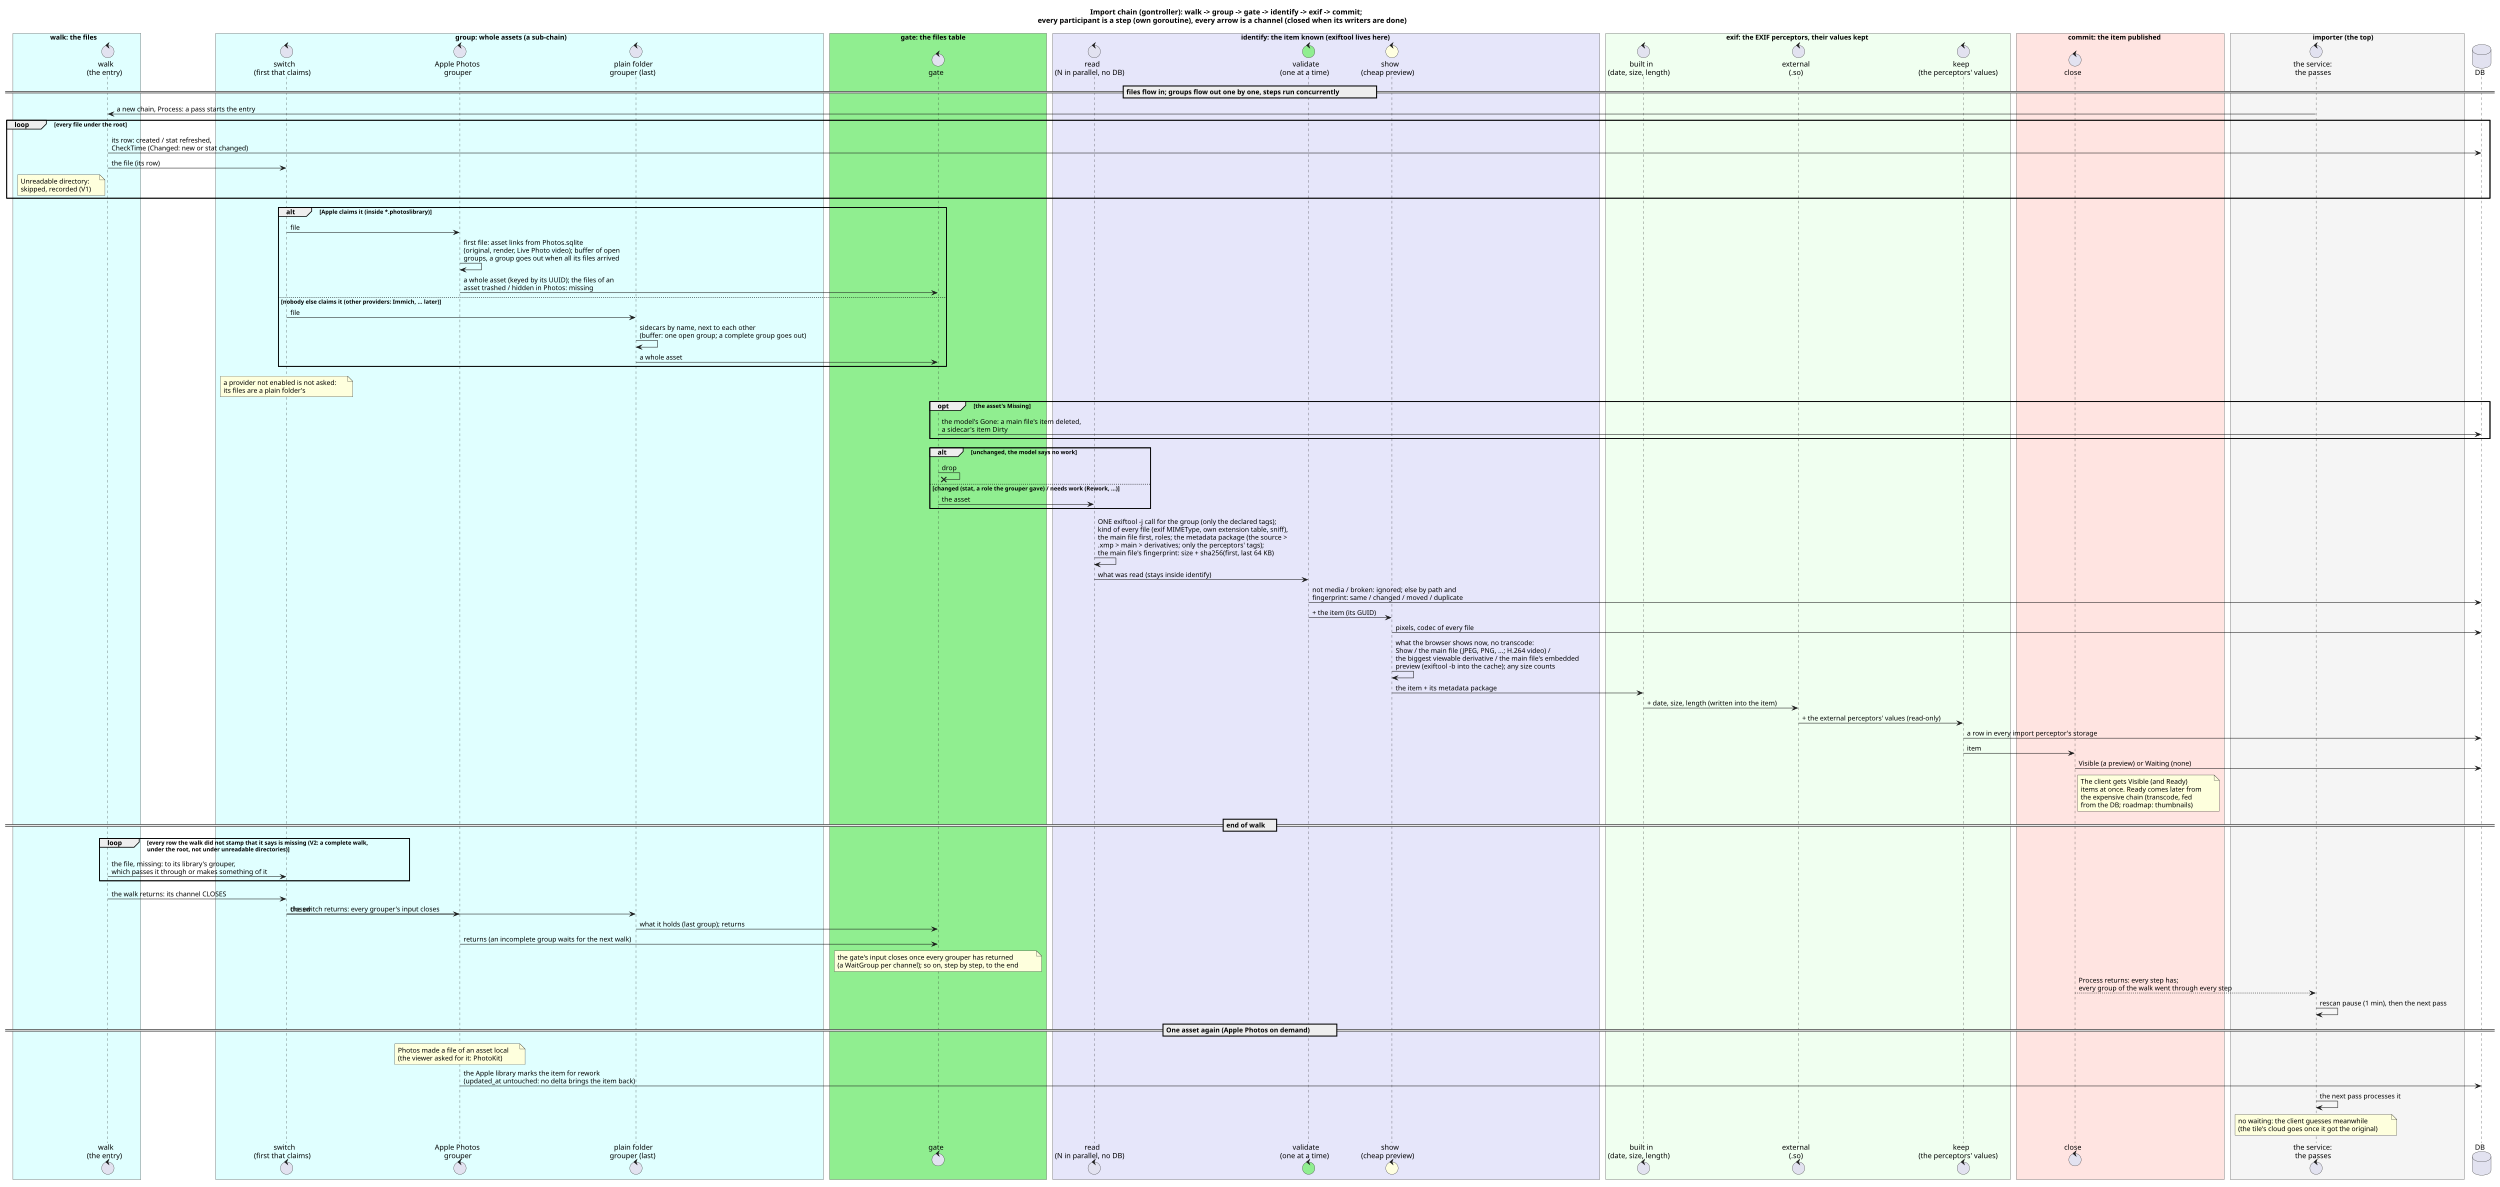
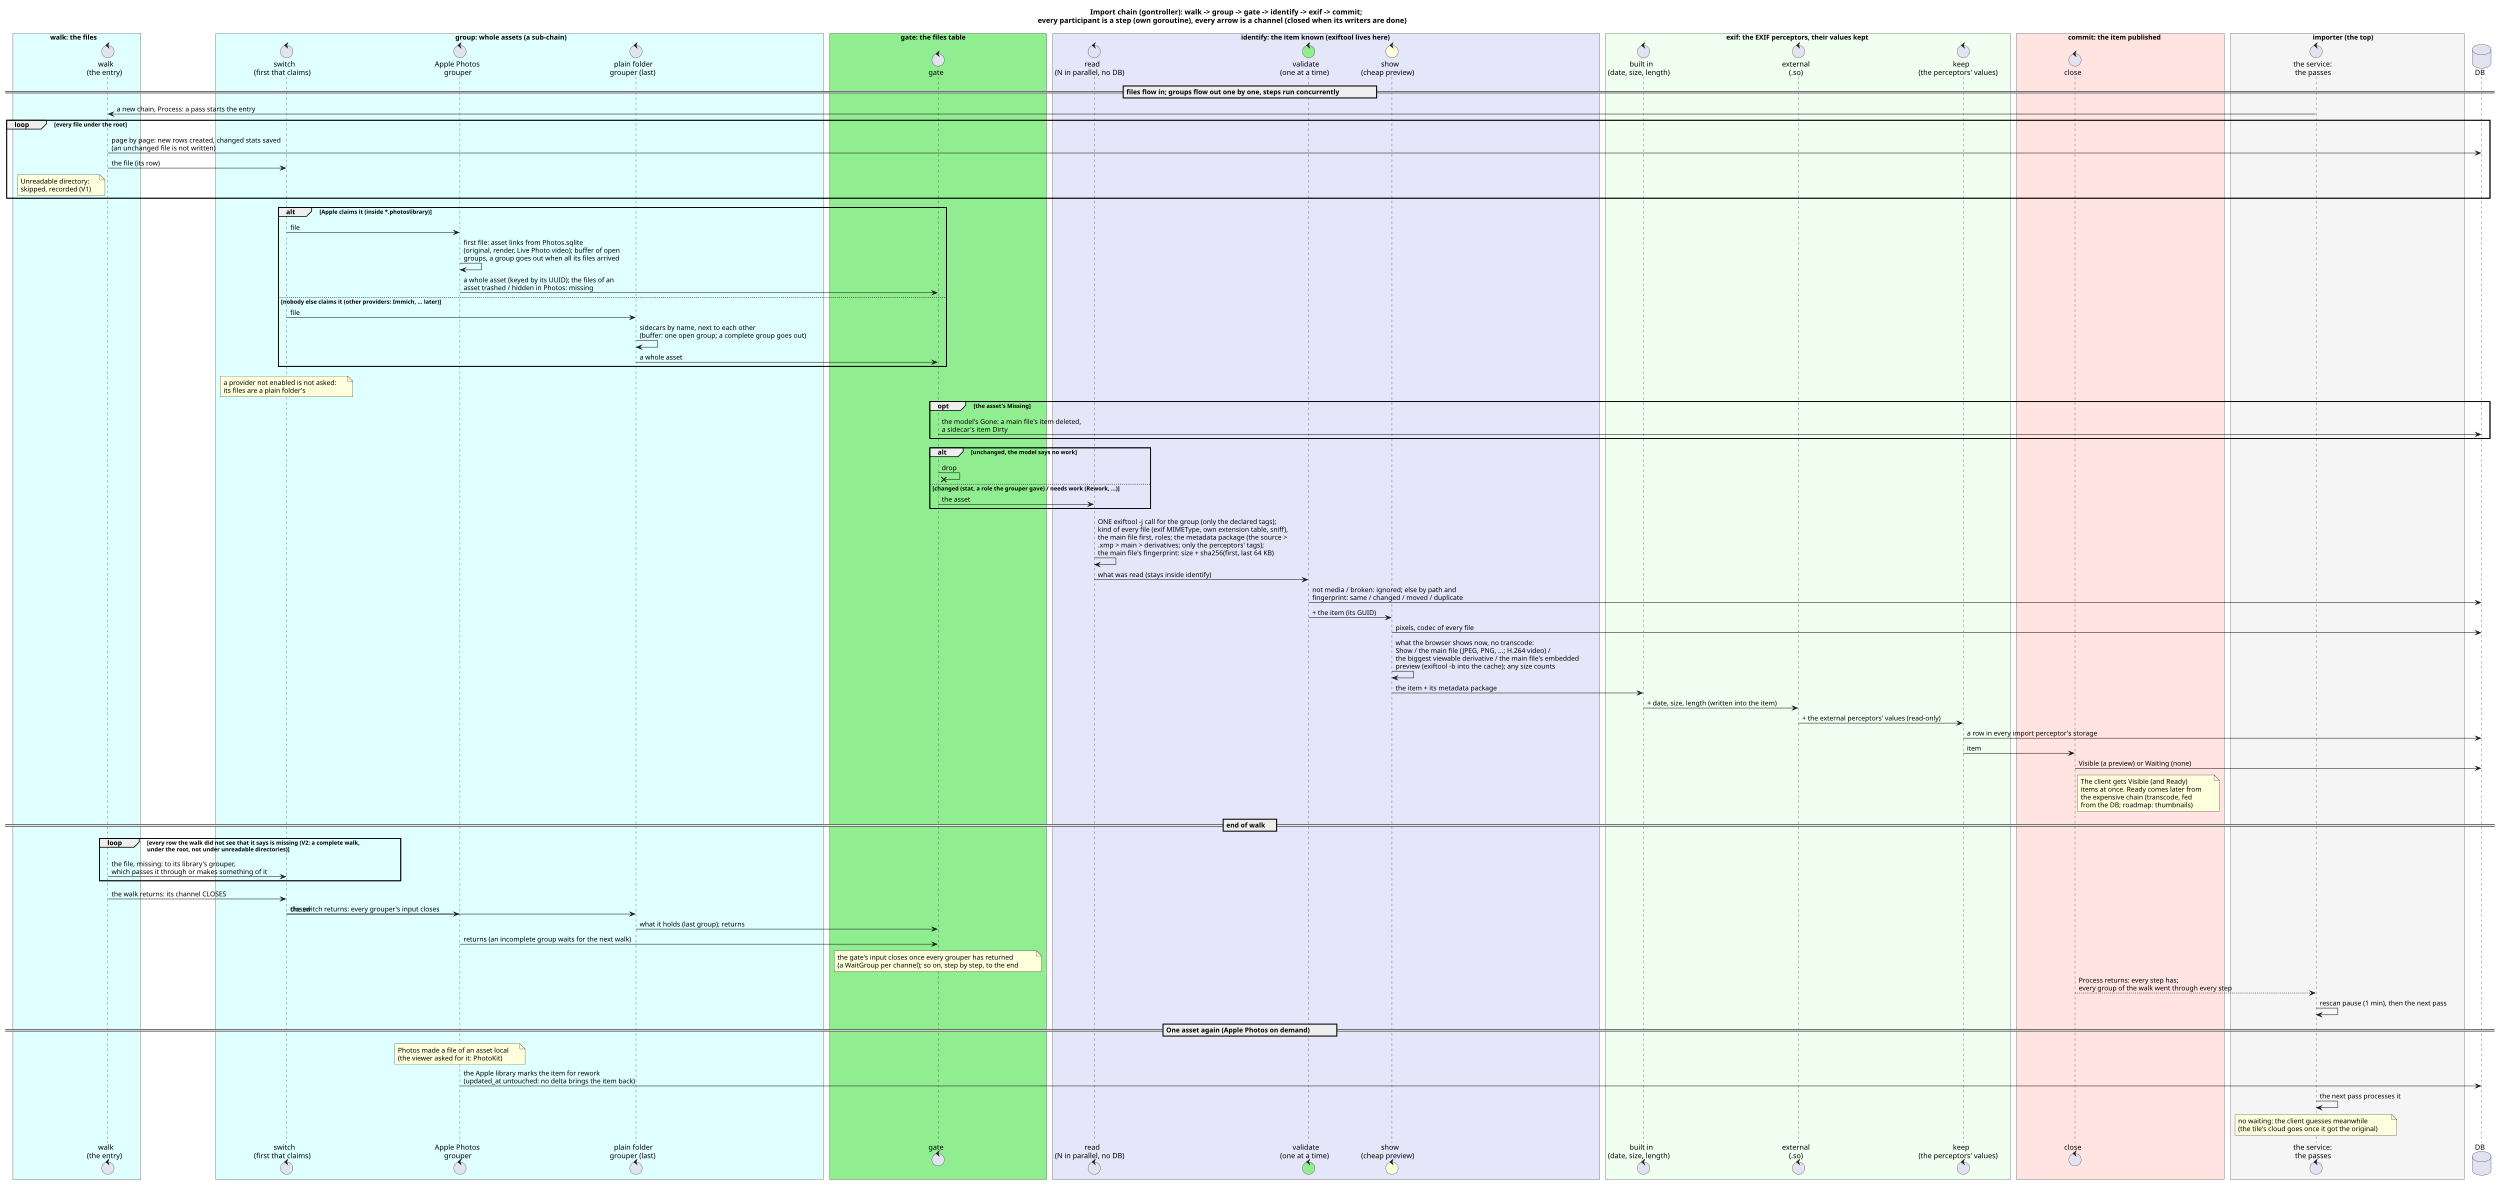
<svg xmlns="http://www.w3.org/2000/svg" version="1.1" data-diagram-type="SEQUENCE" style="width:4836px;height:2296px;background:#FFFFFF;" width="4836px" height="2296px" viewBox="0 0 4836 2296" zoomAndPan="magnify" preserveAspectRatio="none" contentStyleType="text/css">
  <defs />
  <g font-family="sans-serif" lengthAdjust="spacing">
    <g class="title" data-source-line="4">
      <text x="2108.79" y="27.995" fill="#000" font-size="14" textLength="617.06" font-weight="700">Import chain (gontroller): walk -&gt; group -&gt; gate -&gt; identify -&gt; exif -&gt; commit;</text>
      <text x="2007.338" y="44.292" fill="#000" font-size="14" textLength="819.964" font-weight="700">every participant is a step (own goroutine), every arrow is a channel (closed when its writers are done)</text>
    </g>
    <rect x="25" y="64.594" width="247.434" height="2217.102" fill="#E0FFFF" style="stroke:#181818;stroke-width:0.5;" />
    <text x="96.945" y="76.661" fill="#000" font-size="13" textLength="103.543" font-weight="700">walk: the files</text>
    <rect x="417.3" y="64.594" width="1175.596" height="2217.102" fill="#E0FFFF" style="stroke:#181818;stroke-width:0.5;" />
    <text x="880.703" y="76.661" fill="#000" font-size="13" textLength="248.79" font-weight="700">group: whole assets (a sub-chain)</text>
    <rect x="1604.896" y="64.594" width="419.618" height="2217.102" fill="#90EE90" style="stroke:#181818;stroke-width:0.5;" />
    <text x="1742.275" y="76.661" fill="#000" font-size="13" textLength="144.86" font-weight="700">gate: the files table</text>
    <rect x="2036.514" y="64.594" width="1057.749" height="2217.102" fill="#E6E6FA" style="stroke:#181818;stroke-width:0.5;" />
    <text x="2400.702" y="76.661" fill="#000" font-size="13" textLength="329.374" font-weight="700">identify: the item known (exiftool lives here)</text>
    <rect x="3106.263" y="64.594" width="782.461" height="2217.102" fill="#F0FFF0" style="stroke:#181818;stroke-width:0.5;" />
    <text x="3339.085" y="76.661" fill="#000" font-size="13" textLength="316.818" font-weight="700">exif: the EXIF perceptors, their values kept</text>
    <rect x="3900.724" y="64.594" width="401.701" height="2217.102" fill="#FFE4E1" style="stroke:#181818;stroke-width:0.5;" />
    <text x="4000.38" y="76.661" fill="#000" font-size="13" textLength="202.389" font-weight="700">commit: the item published</text>
    <rect x="4314.425" y="64.594" width="452.215" height="2217.102" fill="#F5F5F5" style="stroke:#181818;stroke-width:0.5;" />
    <text x="4473.65" y="76.661" fill="#000" font-size="13" textLength="133.764" font-weight="700">importer (the top)</text>
    <rect x="13" y="232.586" width="4803.639" height="150.797" fill="none" style="stroke:#000;stroke-width:1.5;" />
    <rect x="538.495" y="401.383" width="1292.21" height="307.266" fill="none" style="stroke:#000;stroke-width:1.5;" />
    <rect x="1798.705" y="776.914" width="3017.934" height="71.398" fill="none" style="stroke:#000;stroke-width:1.5;" />
    <rect x="1798.705" y="866.313" width="427.084" height="117.203" fill="none" style="stroke:#000;stroke-width:1.5;" />
-     <rect x="192.662" y="1621.836" width="599.713" height="82.008" fill="none" style="stroke:#000;stroke-width:1.5;" />
+     <rect x="192.662" y="1621.836" width="582.617" height="82.008" fill="none" style="stroke:#000;stroke-width:1.5;" />
    <g>
      <rect x="205.162" y="148.32" width="8" height="2062.781" fill="#000" fill-opacity="0" />
      <line x1="208.662" y1="148.32" x2="208.662" y2="2211.102" style="stroke:#181818;stroke-width:0.5;stroke-dasharray:5,5;" />
    </g>
    <g>
      <rect x="550.995" y="148.32" width="8" height="2062.781" fill="#000" fill-opacity="0" />
      <line x1="554.495" y1="148.32" x2="554.495" y2="2211.102" style="stroke:#181818;stroke-width:0.5;stroke-dasharray:5,5;" />
    </g>
    <g>
      <rect x="886.195" y="148.32" width="8" height="2062.781" fill="#000" fill-opacity="0" />
      <line x1="889.695" y1="148.32" x2="889.695" y2="2211.102" style="stroke:#181818;stroke-width:0.5;stroke-dasharray:5,5;" />
    </g>
    <g>
      <rect x="1226.775" y="148.32" width="8" height="2062.781" fill="#000" fill-opacity="0" />
      <line x1="1230.275" y1="148.32" x2="1230.275" y2="2211.102" style="stroke:#181818;stroke-width:0.5;stroke-dasharray:5,5;" />
    </g>
    <g>
      <rect x="1811.205" y="148.32" width="8" height="2062.781" fill="#000" fill-opacity="0" />
      <line x1="1814.705" y1="148.32" x2="1814.705" y2="2211.102" style="stroke:#181818;stroke-width:0.5;stroke-dasharray:5,5;" />
    </g>
    <g>
      <rect x="2113.172" y="148.32" width="8" height="2062.781" fill="#000" fill-opacity="0" />
      <line x1="2116.672" y1="148.32" x2="2116.672" y2="2211.102" style="stroke:#181818;stroke-width:0.5;stroke-dasharray:5,5;" />
    </g>
    <g>
      <rect x="2527.913" y="148.32" width="8" height="2062.781" fill="#000" fill-opacity="0" />
      <line x1="2531.413" y1="148.32" x2="2531.413" y2="2211.102" style="stroke:#181818;stroke-width:0.5;stroke-dasharray:5,5;" />
    </g>
    <g>
      <rect x="2689.098" y="148.32" width="8" height="2062.781" fill="#000" fill-opacity="0" />
      <line x1="2692.598" y1="148.32" x2="2692.598" y2="2211.102" style="stroke:#181818;stroke-width:0.5;stroke-dasharray:5,5;" />
    </g>
    <g>
      <rect x="3175.795" y="148.32" width="8" height="2062.781" fill="#000" fill-opacity="0" />
      <line x1="3179.295" y1="148.32" x2="3179.295" y2="2211.102" style="stroke:#181818;stroke-width:0.5;stroke-dasharray:5,5;" />
    </g>
    <g>
      <rect x="3475.607" y="148.32" width="8" height="2062.781" fill="#000" fill-opacity="0" />
      <line x1="3479.107" y1="148.32" x2="3479.107" y2="2211.102" style="stroke:#181818;stroke-width:0.5;stroke-dasharray:5,5;" />
    </g>
    <g>
      <rect x="3794.354" y="148.32" width="8" height="2062.781" fill="#000" fill-opacity="0" />
      <line x1="3797.854" y1="148.32" x2="3797.854" y2="2211.102" style="stroke:#181818;stroke-width:0.5;stroke-dasharray:5,5;" />
    </g>
    <g>
      <rect x="4010.418" y="148.32" width="8" height="2062.781" fill="#000" fill-opacity="0" />
      <line x1="4013.918" y1="148.32" x2="4013.918" y2="2211.102" style="stroke:#181818;stroke-width:0.5;stroke-dasharray:5,5;" />
    </g>
    <g>
      <rect x="4476.754" y="148.32" width="8" height="2062.781" fill="#000" fill-opacity="0" />
      <line x1="4480.254" y1="148.32" x2="4480.254" y2="2211.102" style="stroke:#181818;stroke-width:0.5;stroke-dasharray:5,5;" />
    </g>
    <g>
      <rect x="4797.139" y="148.32" width="8" height="2062.781" fill="#000" fill-opacity="0" />
      <line x1="4800.639" y1="148.32" x2="4800.639" y2="2211.102" style="stroke:#181818;stroke-width:0.5;stroke-dasharray:5,5;" />
    </g>
    <text x="189.649" y="128.722" fill="#000" font-size="14" textLength="32.026">walk</text>
    <text x="167.979" y="145.019" fill="#000" font-size="14" textLength="75.366">(the entry)</text>
    <ellipse cx="208.662" cy="99.727" rx="12" ry="12" fill="#E2E2F0" style="stroke:#181818;stroke-width:0.5;" />
    <polygon points="204.662,87.727,210.662,82.727,208.662,87.727,210.662,92.727,204.662,87.727" fill="#181818" style="stroke:#181818;stroke-width:1;stroke-linejoin:miter;stroke-miterlimit:10;" />
    <text x="529.148" y="128.722" fill="#000" font-size="14" textLength="44.693">switch</text>
    <text x="491.195" y="145.019" fill="#000" font-size="14" textLength="120.6">(first that claims)</text>
    <ellipse cx="554.495" cy="99.727" rx="12" ry="12" fill="#E2E2F0" style="stroke:#181818;stroke-width:0.5;" />
    <polygon points="550.495,87.727,556.495,82.727,554.495,87.727,556.495,92.727,550.495,87.727" fill="#181818" style="stroke:#181818;stroke-width:1;stroke-linejoin:miter;stroke-miterlimit:10;" />
    <text x="840.928" y="128.722" fill="#000" font-size="14" textLength="91.533">Apple Photos</text>
    <text x="859.026" y="145.019" fill="#000" font-size="14" textLength="55.337">grouper</text>
    <ellipse cx="889.695" cy="99.727" rx="12" ry="12" fill="#E2E2F0" style="stroke:#181818;stroke-width:0.5;" />
    <polygon points="885.695,87.727,891.695,82.727,889.695,87.727,891.695,92.727,885.695,87.727" fill="#181818" style="stroke:#181818;stroke-width:1;stroke-linejoin:miter;stroke-miterlimit:10;" />
    <text x="1187.671" y="128.722" fill="#000" font-size="14" textLength="79.208">plain folder</text>
    <text x="1179.294" y="145.019" fill="#000" font-size="14" textLength="95.963">grouper (last)</text>
    <ellipse cx="1230.275" cy="99.727" rx="12" ry="12" fill="#E2E2F0" style="stroke:#181818;stroke-width:0.5;" />
    <polygon points="1226.275,87.727,1232.275,82.727,1230.275,87.727,1232.275,92.727,1226.275,87.727" fill="#181818" style="stroke:#181818;stroke-width:1;stroke-linejoin:miter;stroke-miterlimit:10;" />
    <text x="1795.921" y="145.019" fill="#000" font-size="14" textLength="31.568">gate</text>
    <ellipse cx="1814.705" cy="116.023" rx="12" ry="12" fill="#E2E2F0" style="stroke:#181818;stroke-width:0.5;" />
    <polygon points="1810.705,104.023,1816.705,99.023,1814.705,104.023,1816.705,109.023,1810.705,104.023" fill="#181818" style="stroke:#181818;stroke-width:1;stroke-linejoin:miter;stroke-miterlimit:10;" />
    <text x="2097.755" y="128.722" fill="#000" font-size="14" textLength="31.835">read</text>
    <text x="2040.514" y="145.019" fill="#000" font-size="14" textLength="146.316">(N in parallel, no DB)</text>
    <ellipse cx="2116.672" cy="99.727" rx="12" ry="12" fill="#E2E2F0" style="stroke:#181818;stroke-width:0.5;" />
    <polygon points="2112.672,87.727,2118.672,82.727,2116.672,87.727,2118.672,92.727,2112.672,87.727" fill="#181818" style="stroke:#181818;stroke-width:1;stroke-linejoin:miter;stroke-miterlimit:10;" />
    <text x="2500.307" y="128.722" fill="#000" font-size="14" textLength="56.212">validate</text>
    <text x="2476.111" y="145.019" fill="#000" font-size="14" textLength="104.604">(one at a time)</text>
    <ellipse cx="2531.413" cy="99.727" rx="12" ry="12" fill="#90EE90" style="stroke:#181818;stroke-width:0.5;" />
    <polygon points="2527.413,87.727,2533.413,82.727,2531.413,87.727,2533.413,92.727,2527.413,87.727" fill="#181818" style="stroke:#181818;stroke-width:1;stroke-linejoin:miter;stroke-miterlimit:10;" />
    <text x="2671.507" y="128.722" fill="#000" font-size="14" textLength="36.183">show</text>
    <text x="2632.839" y="145.019" fill="#000" font-size="14" textLength="113.518">(cheap preview)</text>
    <ellipse cx="2692.598" cy="99.727" rx="12" ry="12" fill="#FFFFE0" style="stroke:#181818;stroke-width:0.5;" />
    <polygon points="2688.598,87.727,2694.598,82.727,2692.598,87.727,2694.598,92.727,2688.598,87.727" fill="#181818" style="stroke:#181818;stroke-width:1;stroke-linejoin:miter;stroke-miterlimit:10;" />
    <text x="3152.174" y="128.722" fill="#000" font-size="14" textLength="48.241">built in</text>
    <text x="3110.263" y="145.019" fill="#000" font-size="14" textLength="132.063">(date, size, length)</text>
    <ellipse cx="3179.295" cy="99.727" rx="12" ry="12" fill="#E2E2F0" style="stroke:#181818;stroke-width:0.5;" />
    <polygon points="3175.295,87.727,3181.295,82.727,3179.295,87.727,3181.295,92.727,3175.295,87.727" fill="#181818" style="stroke:#181818;stroke-width:1;stroke-linejoin:miter;stroke-miterlimit:10;" />
    <text x="3447.058" y="128.722" fill="#000" font-size="14" textLength="58.099">external</text>
    <text x="3460.49" y="145.019" fill="#000" font-size="14" textLength="31.233">(.so)</text>
    <ellipse cx="3479.107" cy="99.727" rx="12" ry="12" fill="#E2E2F0" style="stroke:#181818;stroke-width:0.5;" />
    <polygon points="3475.107,87.727,3481.107,82.727,3479.107,87.727,3481.107,92.727,3475.107,87.727" fill="#181818" style="stroke:#181818;stroke-width:1;stroke-linejoin:miter;stroke-miterlimit:10;" />
    <text x="3777.744" y="128.722" fill="#000" font-size="14" textLength="34.221">keep</text>
    <text x="3710.984" y="145.019" fill="#000" font-size="14" textLength="167.74">(the perceptors' values)</text>
    <ellipse cx="3797.854" cy="99.727" rx="12" ry="12" fill="#E2E2F0" style="stroke:#181818;stroke-width:0.5;" />
    <polygon points="3793.854,87.727,3799.854,82.727,3797.854,87.727,3799.854,92.727,3793.854,87.727" fill="#181818" style="stroke:#181818;stroke-width:1;stroke-linejoin:miter;stroke-miterlimit:10;" />
    <text x="3992.889" y="145.019" fill="#000" font-size="14" textLength="36.06">close</text>
    <ellipse cx="4013.918" cy="116.023" rx="12" ry="12" fill="#E2E2F0" style="stroke:#181818;stroke-width:0.5;" />
    <polygon points="4009.918,104.023,4015.918,99.023,4013.918,104.023,4015.918,109.023,4009.918,104.023" fill="#181818" style="stroke:#181818;stroke-width:1;stroke-linejoin:miter;stroke-miterlimit:10;" />
    <text x="4436.109" y="128.722" fill="#000" font-size="14" textLength="82.291">the service:</text>
    <text x="4439.561" y="145.019" fill="#000" font-size="14" textLength="75.387">the passes</text>
    <ellipse cx="4480.254" cy="99.727" rx="12" ry="12" fill="#E2E2F0" style="stroke:#181818;stroke-width:0.5;" />
    <polygon points="4476.254,87.727,4482.254,82.727,4480.254,87.727,4482.254,92.727,4476.254,87.727" fill="#181818" style="stroke:#181818;stroke-width:1;stroke-linejoin:miter;stroke-miterlimit:10;" />
    <text x="4787.447" y="145.019" fill="#000" font-size="14" textLength="20.385">DB</text>
    <path d="M4782.639,96.023 C4782.639,86.023 4800.639,86.023 4800.639,86.023 C4800.639,86.023 4818.639,86.023 4818.639,96.023 L4818.639,122.023 C4818.639,132.023 4800.639,132.023 4800.639,132.023 C4800.639,132.023 4782.639,132.023 4782.639,122.023 L4782.639,96.023" style="stroke:#181818;stroke-width:0.5;" fill="#E2E2F0" />
    <path d="M4782.639,96.023 C4782.639,106.023 4800.639,106.023 4800.639,106.023 C4800.639,106.023 4818.639,106.023 4818.639,96.023" style="stroke:#181818;stroke-width:0.5;" fill="none" />
    <text x="189.649" y="2224.097" fill="#000" font-size="14" textLength="32.026">walk</text>
    <text x="167.979" y="2240.394" fill="#000" font-size="14" textLength="75.366">(the entry)</text>
    <ellipse cx="208.662" cy="2259.695" rx="12" ry="12" fill="#E2E2F0" style="stroke:#181818;stroke-width:0.5;" />
    <polygon points="204.662,2247.695,210.662,2242.695,208.662,2247.695,210.662,2252.695,204.662,2247.695" fill="#181818" style="stroke:#181818;stroke-width:1;stroke-linejoin:miter;stroke-miterlimit:10;" />
    <text x="529.148" y="2224.097" fill="#000" font-size="14" textLength="44.693">switch</text>
    <text x="491.195" y="2240.394" fill="#000" font-size="14" textLength="120.6">(first that claims)</text>
    <ellipse cx="554.495" cy="2259.695" rx="12" ry="12" fill="#E2E2F0" style="stroke:#181818;stroke-width:0.5;" />
    <polygon points="550.495,2247.695,556.495,2242.695,554.495,2247.695,556.495,2252.695,550.495,2247.695" fill="#181818" style="stroke:#181818;stroke-width:1;stroke-linejoin:miter;stroke-miterlimit:10;" />
    <text x="840.928" y="2224.097" fill="#000" font-size="14" textLength="91.533">Apple Photos</text>
    <text x="859.026" y="2240.394" fill="#000" font-size="14" textLength="55.337">grouper</text>
    <ellipse cx="889.695" cy="2259.695" rx="12" ry="12" fill="#E2E2F0" style="stroke:#181818;stroke-width:0.5;" />
    <polygon points="885.695,2247.695,891.695,2242.695,889.695,2247.695,891.695,2252.695,885.695,2247.695" fill="#181818" style="stroke:#181818;stroke-width:1;stroke-linejoin:miter;stroke-miterlimit:10;" />
    <text x="1187.671" y="2224.097" fill="#000" font-size="14" textLength="79.208">plain folder</text>
    <text x="1179.294" y="2240.394" fill="#000" font-size="14" textLength="95.963">grouper (last)</text>
    <ellipse cx="1230.275" cy="2259.695" rx="12" ry="12" fill="#E2E2F0" style="stroke:#181818;stroke-width:0.5;" />
    <polygon points="1226.275,2247.695,1232.275,2242.695,1230.275,2247.695,1232.275,2252.695,1226.275,2247.695" fill="#181818" style="stroke:#181818;stroke-width:1;stroke-linejoin:miter;stroke-miterlimit:10;" />
    <text x="1795.921" y="2224.097" fill="#000" font-size="14" textLength="31.568">gate</text>
    <ellipse cx="1814.705" cy="2243.398" rx="12" ry="12" fill="#E2E2F0" style="stroke:#181818;stroke-width:0.5;" />
    <polygon points="1810.705,2231.398,1816.705,2226.398,1814.705,2231.398,1816.705,2236.398,1810.705,2231.398" fill="#181818" style="stroke:#181818;stroke-width:1;stroke-linejoin:miter;stroke-miterlimit:10;" />
    <text x="2097.755" y="2224.097" fill="#000" font-size="14" textLength="31.835">read</text>
    <text x="2040.514" y="2240.394" fill="#000" font-size="14" textLength="146.316">(N in parallel, no DB)</text>
    <ellipse cx="2116.672" cy="2259.695" rx="12" ry="12" fill="#E2E2F0" style="stroke:#181818;stroke-width:0.5;" />
    <polygon points="2112.672,2247.695,2118.672,2242.695,2116.672,2247.695,2118.672,2252.695,2112.672,2247.695" fill="#181818" style="stroke:#181818;stroke-width:1;stroke-linejoin:miter;stroke-miterlimit:10;" />
    <text x="2500.307" y="2224.097" fill="#000" font-size="14" textLength="56.212">validate</text>
    <text x="2476.111" y="2240.394" fill="#000" font-size="14" textLength="104.604">(one at a time)</text>
    <ellipse cx="2531.413" cy="2259.695" rx="12" ry="12" fill="#90EE90" style="stroke:#181818;stroke-width:0.5;" />
    <polygon points="2527.413,2247.695,2533.413,2242.695,2531.413,2247.695,2533.413,2252.695,2527.413,2247.695" fill="#181818" style="stroke:#181818;stroke-width:1;stroke-linejoin:miter;stroke-miterlimit:10;" />
    <text x="2671.507" y="2224.097" fill="#000" font-size="14" textLength="36.183">show</text>
    <text x="2632.839" y="2240.394" fill="#000" font-size="14" textLength="113.518">(cheap preview)</text>
    <ellipse cx="2692.598" cy="2259.695" rx="12" ry="12" fill="#FFFFE0" style="stroke:#181818;stroke-width:0.5;" />
    <polygon points="2688.598,2247.695,2694.598,2242.695,2692.598,2247.695,2694.598,2252.695,2688.598,2247.695" fill="#181818" style="stroke:#181818;stroke-width:1;stroke-linejoin:miter;stroke-miterlimit:10;" />
    <text x="3152.174" y="2224.097" fill="#000" font-size="14" textLength="48.241">built in</text>
    <text x="3110.263" y="2240.394" fill="#000" font-size="14" textLength="132.063">(date, size, length)</text>
    <ellipse cx="3179.295" cy="2259.695" rx="12" ry="12" fill="#E2E2F0" style="stroke:#181818;stroke-width:0.5;" />
    <polygon points="3175.295,2247.695,3181.295,2242.695,3179.295,2247.695,3181.295,2252.695,3175.295,2247.695" fill="#181818" style="stroke:#181818;stroke-width:1;stroke-linejoin:miter;stroke-miterlimit:10;" />
    <text x="3447.058" y="2224.097" fill="#000" font-size="14" textLength="58.099">external</text>
    <text x="3460.49" y="2240.394" fill="#000" font-size="14" textLength="31.233">(.so)</text>
    <ellipse cx="3479.107" cy="2259.695" rx="12" ry="12" fill="#E2E2F0" style="stroke:#181818;stroke-width:0.5;" />
    <polygon points="3475.107,2247.695,3481.107,2242.695,3479.107,2247.695,3481.107,2252.695,3475.107,2247.695" fill="#181818" style="stroke:#181818;stroke-width:1;stroke-linejoin:miter;stroke-miterlimit:10;" />
    <text x="3777.744" y="2224.097" fill="#000" font-size="14" textLength="34.221">keep</text>
    <text x="3710.984" y="2240.394" fill="#000" font-size="14" textLength="167.74">(the perceptors' values)</text>
    <ellipse cx="3797.854" cy="2259.695" rx="12" ry="12" fill="#E2E2F0" style="stroke:#181818;stroke-width:0.5;" />
    <polygon points="3793.854,2247.695,3799.854,2242.695,3797.854,2247.695,3799.854,2252.695,3793.854,2247.695" fill="#181818" style="stroke:#181818;stroke-width:1;stroke-linejoin:miter;stroke-miterlimit:10;" />
    <text x="3992.889" y="2224.097" fill="#000" font-size="14" textLength="36.06">close</text>
    <ellipse cx="4013.918" cy="2243.398" rx="12" ry="12" fill="#E2E2F0" style="stroke:#181818;stroke-width:0.5;" />
    <polygon points="4009.918,2231.398,4015.918,2226.398,4013.918,2231.398,4015.918,2236.398,4009.918,2231.398" fill="#181818" style="stroke:#181818;stroke-width:1;stroke-linejoin:miter;stroke-miterlimit:10;" />
    <text x="4436.109" y="2224.097" fill="#000" font-size="14" textLength="82.291">the service:</text>
    <text x="4439.561" y="2240.394" fill="#000" font-size="14" textLength="75.387">the passes</text>
    <ellipse cx="4480.254" cy="2259.695" rx="12" ry="12" fill="#E2E2F0" style="stroke:#181818;stroke-width:0.5;" />
    <polygon points="4476.254,2247.695,4482.254,2242.695,4480.254,2247.695,4482.254,2252.695,4476.254,2247.695" fill="#181818" style="stroke:#181818;stroke-width:1;stroke-linejoin:miter;stroke-miterlimit:10;" />
    <text x="4787.447" y="2224.097" fill="#000" font-size="14" textLength="20.385">DB</text>
    <path d="M4782.639,2237.398 C4782.639,2227.398 4800.639,2227.398 4800.639,2227.398 C4800.639,2227.398 4818.639,2227.398 4818.639,2237.398 L4818.639,2263.398 C4818.639,2273.398 4800.639,2273.398 4800.639,2273.398 C4800.639,2273.398 4782.639,2273.398 4782.639,2263.398 L4782.639,2237.398" style="stroke:#181818;stroke-width:0.5;" fill="#E2E2F0" />
    <path d="M4782.639,2237.398 C4782.639,2247.398 4800.639,2247.398 4800.639,2247.398 C4800.639,2247.398 4818.639,2247.398 4818.639,2237.398" style="stroke:#181818;stroke-width:0.5;" fill="none" />
    <rect x="10" y="176.887" width="4815.639" height="3" fill="#EEE" style="stroke:#EEE;stroke-width:1;" />
    <line x1="10" y1="176.887" x2="4825.639" y2="176.887" style="stroke:#000;stroke-width:1;" />
    <line x1="10" y1="179.887" x2="4825.639" y2="179.887" style="stroke:#000;stroke-width:1;" />
    <rect x="2172.748" y="166.32" width="490.144" height="23.133" fill="#EEE" style="stroke:#000;stroke-width:2;" />
    <text x="2178.748" y="182.387" fill="#000" font-size="13" textLength="471.618" font-weight="700">files flow in; groups flow out one by one, steps run concurrently</text>
    <polygon points="219.662,216.586,209.662,220.586,219.662,224.586,215.662,220.586" fill="#181818" style="stroke:#181818;stroke-width:1;stroke-linejoin:miter;stroke-miterlimit:10;" />
    <line x1="213.662" y1="220.586" x2="4479.254" y2="220.586" style="stroke:#181818;stroke-width:1;" />
    <text x="225.662" y="215.52" fill="#000" font-size="13" textLength="291.929">a new chain, Process: a pass starts the entry</text>
    <path d="M13,232.586 L89.624,232.586 L89.624,239.719 L79.624,249.719 L13,249.719 L13,232.586" style="stroke:#000;stroke-width:1.5;" fill="#EEE" />
    <rect x="13" y="232.586" width="4803.639" height="150.797" fill="none" style="stroke:#000;stroke-width:1.5;" />
    <text x="28" y="245.653" fill="#000" font-size="13" textLength="31.624" font-weight="700">loop</text>
    <text x="104.624" y="244.796" fill="#000" font-size="11" textLength="162.615" font-weight="700">[every file under the root]</text>
    <polygon points="4788.639,291.984,4798.639,295.984,4788.639,299.984,4792.639,295.984" fill="#181818" style="stroke:#181818;stroke-width:1;stroke-linejoin:miter;stroke-miterlimit:10;" />
    <line x1="208.662" y1="295.984" x2="4794.639" y2="295.984" style="stroke:#181818;stroke-width:1;" />
-     <text x="215.662" y="275.786" fill="#000" font-size="13" textLength="210.228">its row: created / stat refreshed,</text>
-     <text x="215.662" y="290.918" fill="#000" font-size="13" textLength="286.609">CheckTime (Changed: new or stat changed)</text>
+     <text x="215.662" y="275.786" fill="#000" font-size="13" textLength="356.313">page by page: new rows created, changed stats saved</text>
+     <text x="215.662" y="290.918" fill="#000" font-size="13" textLength="217.077">(an unchanged file is not written)</text>
    <polygon points="542.495,321.117,552.495,325.117,542.495,329.117,546.495,325.117" fill="#181818" style="stroke:#181818;stroke-width:1;stroke-linejoin:miter;stroke-miterlimit:10;" />
    <line x1="208.662" y1="325.117" x2="548.495" y2="325.117" style="stroke:#181818;stroke-width:1;" />
    <text x="215.662" y="320.051" fill="#000" font-size="13" textLength="103.086">the file (its row)</text>
    <path d="M34,338.117 L34,378.117 L203,378.117 L203,348.117 L193,338.117 L34,338.117" style="stroke:#181818;stroke-width:0.5;" fill="#FEFFDD" />
    <path d="M193,338.117 L193,348.117 L203,348.117 L193,338.117" style="stroke:#181818;stroke-width:0.5;" fill="#FEFFDD" />
    <text x="40" y="355.184" fill="#000" font-size="13" textLength="142.099">Unreadable directory:</text>
    <text x="40" y="370.317" fill="#000" font-size="13" textLength="148.662">skipped, recorded (V1)</text>
    <path d="M538.495,401.383 L602.938,401.383 L602.938,408.516 L592.938,418.516 L538.495,418.516 L538.495,401.383" style="stroke:#000;stroke-width:1.5;" fill="#EEE" />
    <rect x="538.495" y="401.383" width="1292.21" height="307.266" fill="none" style="stroke:#000;stroke-width:1.5;" />
    <text x="553.495" y="414.45" fill="#000" font-size="13" textLength="19.443" font-weight="700">alt</text>
    <text x="617.938" y="413.593" fill="#000" font-size="11" textLength="250.11" font-weight="700">[Apple claims it (inside *.photoslibrary)]</text>
    <polygon points="877.695,445.648,887.695,449.648,877.695,453.648,881.695,449.648" fill="#181818" style="stroke:#181818;stroke-width:1;stroke-linejoin:miter;stroke-miterlimit:10;" />
    <line x1="554.495" y1="449.648" x2="883.695" y2="449.648" style="stroke:#181818;stroke-width:1;" />
    <text x="561.495" y="444.583" fill="#000" font-size="13" textLength="19.798">file</text>
    <line x1="889.695" y1="509.047" x2="931.695" y2="509.047" style="stroke:#181818;stroke-width:1;" />
    <line x1="931.695" y1="509.047" x2="931.695" y2="522.047" style="stroke:#181818;stroke-width:1;" />
    <line x1="890.695" y1="522.047" x2="931.695" y2="522.047" style="stroke:#181818;stroke-width:1;" />
    <polygon points="900.695,518.047,890.695,522.047,900.695,526.047,896.695,522.047" fill="#181818" style="stroke:#181818;stroke-width:1;stroke-linejoin:miter;stroke-miterlimit:10;" />
    <text x="896.695" y="473.715" fill="#000" font-size="13" textLength="248.485">first file: asset links from Photos.sqlite</text>
    <text x="896.695" y="488.848" fill="#000" font-size="13" textLength="326.581">(original, render, Live Photo video); buffer of open</text>
    <text x="896.695" y="503.981" fill="#000" font-size="13" textLength="322.975">groups, a group goes out when all its files arrived</text>
    <polygon points="1802.705,562.313,1812.705,566.313,1802.705,570.313,1806.705,566.313" fill="#181818" style="stroke:#181818;stroke-width:1;stroke-linejoin:miter;stroke-miterlimit:10;" />
    <line x1="889.695" y1="566.313" x2="1808.705" y2="566.313" style="stroke:#181818;stroke-width:1;" />
    <text x="896.695" y="546.114" fill="#000" font-size="13" textLength="317.269">a whole asset (keyed by its UUID); the files of an</text>
    <text x="896.695" y="561.247" fill="#000" font-size="13" textLength="268.055">asset trashed / hidden in Photos: missing</text>
    <line x1="538.495" y1="575.313" x2="1830.705" y2="575.313" style="stroke:#000;stroke-width:1;stroke-dasharray:2,2;" />
    <text x="543.495" y="587.523" fill="#000" font-size="11" textLength="358.596" font-weight="700">[nobody else claims it (other providers: Immich, ... later)]</text>
    <polygon points="1218.275,610.25,1228.275,614.25,1218.275,618.25,1222.275,614.25" fill="#181818" style="stroke:#181818;stroke-width:1;stroke-linejoin:miter;stroke-miterlimit:10;" />
    <line x1="554.495" y1="614.25" x2="1224.275" y2="614.25" style="stroke:#181818;stroke-width:1;" />
    <text x="561.495" y="609.184" fill="#000" font-size="13" textLength="19.798">file</text>
    <line x1="1230.275" y1="658.516" x2="1272.275" y2="658.516" style="stroke:#181818;stroke-width:1;" />
    <line x1="1272.275" y1="658.516" x2="1272.275" y2="671.516" style="stroke:#181818;stroke-width:1;" />
    <line x1="1231.275" y1="671.516" x2="1272.275" y2="671.516" style="stroke:#181818;stroke-width:1;" />
    <polygon points="1241.275,667.516,1231.275,671.516,1241.275,675.516,1237.275,671.516" fill="#181818" style="stroke:#181818;stroke-width:1;stroke-linejoin:miter;stroke-miterlimit:10;" />
    <text x="1237.275" y="638.317" fill="#000" font-size="13" textLength="243.667">sidecars by name, next to each other</text>
    <text x="1237.275" y="653.45" fill="#000" font-size="13" textLength="344.621">(buffer: one open group; a complete group goes out)</text>
    <polygon points="1802.705,696.648,1812.705,700.648,1802.705,704.648,1806.705,700.648" fill="#181818" style="stroke:#181818;stroke-width:1;stroke-linejoin:miter;stroke-miterlimit:10;" />
    <line x1="1230.275" y1="700.648" x2="1808.705" y2="700.648" style="stroke:#181818;stroke-width:1;" />
    <text x="1237.275" y="695.583" fill="#000" font-size="13" textLength="89.273">a whole asset</text>
    <path d="M426.3,727.648 L426.3,767.648 L682.3,767.648 L682.3,737.648 L672.3,727.648 L426.3,727.648" style="stroke:#181818;stroke-width:0.5;" fill="#FEFFDD" />
    <path d="M672.3,727.648 L672.3,737.648 L682.3,737.648 L672.3,727.648" style="stroke:#181818;stroke-width:0.5;" fill="#FEFFDD" />
    <text x="432.3" y="744.715" fill="#000" font-size="13" textLength="235.39">a provider not enabled is not asked:</text>
    <text x="432.3" y="759.848" fill="#000" font-size="13" textLength="171.755">its files are a plain folder's</text>
    <path d="M1798.705,776.914 L1868.156,776.914 L1868.156,784.047 L1858.156,794.047 L1798.705,794.047 L1798.705,776.914" style="stroke:#000;stroke-width:1.5;" fill="#EEE" />
    <rect x="1798.705" y="776.914" width="3017.934" height="71.398" fill="none" style="stroke:#000;stroke-width:1.5;" />
    <text x="1813.705" y="789.981" fill="#000" font-size="13" textLength="24.451" font-weight="700">opt</text>
    <text x="1883.156" y="789.125" fill="#000" font-size="11" textLength="128.702" font-weight="700">[the asset's Missing]</text>
    <polygon points="4788.639,836.313,4798.639,840.313,4788.639,844.313,4792.639,840.313" fill="#181818" style="stroke:#181818;stroke-width:1;stroke-linejoin:miter;stroke-miterlimit:10;" />
    <line x1="1814.705" y1="840.313" x2="4794.639" y2="840.313" style="stroke:#181818;stroke-width:1;" />
    <text x="1821.705" y="820.114" fill="#000" font-size="13" textLength="293.033">the model's Gone: a main file's item deleted,</text>
    <text x="1821.705" y="835.247" fill="#000" font-size="13" textLength="138.931">a sidecar's item Dirty</text>
    <path d="M1798.705,866.313 L1863.148,866.313 L1863.148,873.445 L1853.148,883.445 L1798.705,883.445 L1798.705,866.313" style="stroke:#000;stroke-width:1.5;" fill="#EEE" />
    <rect x="1798.705" y="866.313" width="427.084" height="117.203" fill="none" style="stroke:#000;stroke-width:1.5;" />
    <text x="1813.705" y="879.379" fill="#000" font-size="13" textLength="19.443" font-weight="700">alt</text>
    <text x="1878.148" y="878.523" fill="#000" font-size="11" textLength="234.067" font-weight="700">[unchanged, the model says no work]</text>
    <line x1="1814.705" y1="914.578" x2="1856.705" y2="914.578" style="stroke:#181818;stroke-width:1;" />
    <line x1="1856.705" y1="914.578" x2="1856.705" y2="927.578" style="stroke:#181818;stroke-width:1;" />
    <line x1="1827.705" y1="927.578" x2="1856.705" y2="927.578" style="stroke:#181818;stroke-width:1;" />
    <line x1="1820.705" y1="922.578" x2="1830.705" y2="932.578" style="stroke:#181818;stroke-width:2;" />
    <line x1="1820.705" y1="932.578" x2="1830.705" y2="922.578" style="stroke:#181818;stroke-width:2;" />
    <text x="1821.705" y="909.512" fill="#000" font-size="13" textLength="29.802">drop</text>
    <line x1="1798.705" y1="936.578" x2="2225.789" y2="936.578" style="stroke:#000;stroke-width:1;stroke-dasharray:2,2;" />
    <text x="1803.705" y="948.789" fill="#000" font-size="11" textLength="420.084" font-weight="700">[changed (stat, a role the grouper gave) / needs work (Rework, ...)]</text>
    <polygon points="2104.672,971.516,2114.672,975.516,2104.672,979.516,2108.672,975.516" fill="#181818" style="stroke:#181818;stroke-width:1;stroke-linejoin:miter;stroke-miterlimit:10;" />
    <line x1="1814.705" y1="975.516" x2="2110.672" y2="975.516" style="stroke:#181818;stroke-width:1;" />
    <text x="1821.705" y="970.45" fill="#000" font-size="13" textLength="60.074">the asset</text>
    <line x1="2116.672" y1="1079.18" x2="2158.672" y2="1079.18" style="stroke:#181818;stroke-width:1;" />
    <line x1="2158.672" y1="1079.18" x2="2158.672" y2="1092.18" style="stroke:#181818;stroke-width:1;" />
    <line x1="2117.672" y1="1092.18" x2="2158.672" y2="1092.18" style="stroke:#181818;stroke-width:1;" />
    <polygon points="2127.672,1088.18,2117.672,1092.18,2127.672,1096.18,2123.672,1092.18" fill="#181818" style="stroke:#181818;stroke-width:1;stroke-linejoin:miter;stroke-miterlimit:10;" />
    <text x="2123.672" y="1013.583" fill="#000" font-size="13" textLength="373.896">ONE exiftool -j call for the group (only the declared tags);</text>
    <text x="2123.672" y="1028.715" fill="#000" font-size="13" textLength="397.795">kind of every file (exif MIMEType, own extension table, sniff),</text>
    <text x="2123.672" y="1043.848" fill="#000" font-size="13" textLength="400.74">the main file first, roles; the metadata package (the source &gt;</text>
    <text x="2123.672" y="1058.981" fill="#000" font-size="13" textLength="356.592">.xmp &gt; main &gt; derivatives; only the perceptors' tags);</text>
    <text x="2123.672" y="1074.114" fill="#000" font-size="13" textLength="375.102">the main file's fingerprint: size + sha256(first, last 64 KB)</text>
    <polygon points="2519.413,1117.313,2529.413,1121.313,2519.413,1125.313,2523.413,1121.313" fill="#181818" style="stroke:#181818;stroke-width:1;stroke-linejoin:miter;stroke-miterlimit:10;" />
    <line x1="2116.672" y1="1121.313" x2="2525.413" y2="1121.313" style="stroke:#181818;stroke-width:1;" />
    <text x="2123.672" y="1116.247" fill="#000" font-size="13" textLength="239.542">what was read (stays inside identify)</text>
    <polygon points="4788.639,1161.578,4798.639,1165.578,4788.639,1169.578,4792.639,1165.578" fill="#181818" style="stroke:#181818;stroke-width:1;stroke-linejoin:miter;stroke-miterlimit:10;" />
    <line x1="2531.413" y1="1165.578" x2="4794.639" y2="1165.578" style="stroke:#181818;stroke-width:1;" />
    <text x="2538.413" y="1145.379" fill="#000" font-size="13" textLength="299.286">not media / broken: ignored; else by path and</text>
    <text x="2538.413" y="1160.512" fill="#000" font-size="13" textLength="311.245">fingerprint: same / changed / moved / duplicate</text>
    <polygon points="2680.598,1190.711,2690.598,1194.711,2680.598,1198.711,2684.598,1194.711" fill="#181818" style="stroke:#181818;stroke-width:1;stroke-linejoin:miter;stroke-miterlimit:10;" />
    <line x1="2531.413" y1="1194.711" x2="2686.598" y2="1194.711" style="stroke:#181818;stroke-width:1;" />
    <text x="2538.413" y="1189.645" fill="#000" font-size="13" textLength="137.186">+ the item (its GUID)</text>
    <polygon points="4788.639,1219.844,4798.639,1223.844,4788.639,1227.844,4792.639,1223.844" fill="#181818" style="stroke:#181818;stroke-width:1;stroke-linejoin:miter;stroke-miterlimit:10;" />
    <line x1="2692.598" y1="1223.844" x2="4794.639" y2="1223.844" style="stroke:#181818;stroke-width:1;" />
    <text x="2699.598" y="1218.778" fill="#000" font-size="13" textLength="166.156">pixels, codec of every file</text>
    <line x1="2692.598" y1="1298.375" x2="2734.598" y2="1298.375" style="stroke:#181818;stroke-width:1;" />
    <line x1="2734.598" y1="1298.375" x2="2734.598" y2="1311.375" style="stroke:#181818;stroke-width:1;" />
    <line x1="2693.598" y1="1311.375" x2="2734.598" y2="1311.375" style="stroke:#181818;stroke-width:1;" />
    <polygon points="2703.598,1307.375,2693.598,1311.375,2703.598,1315.375,2699.598,1311.375" fill="#181818" style="stroke:#181818;stroke-width:1;stroke-linejoin:miter;stroke-miterlimit:10;" />
    <text x="2699.598" y="1247.911" fill="#000" font-size="13" textLength="287.035">what the browser shows now, no transcode:</text>
    <text x="2699.598" y="1263.043" fill="#000" font-size="13" textLength="325.787">Show / the main file (JPEG, PNG, ...; H.264 video) /</text>
    <text x="2699.598" y="1278.176" fill="#000" font-size="13" textLength="383.665">the biggest viewable derivative / the main file's embedded</text>
    <text x="2699.598" y="1293.309" fill="#000" font-size="13" textLength="337.841">preview (exiftool -b into the cache); any size counts</text>
    <polygon points="3167.295,1336.508,3177.295,1340.508,3167.295,1344.508,3171.295,1340.508" fill="#181818" style="stroke:#181818;stroke-width:1;stroke-linejoin:miter;stroke-miterlimit:10;" />
    <line x1="2692.598" y1="1340.508" x2="3173.295" y2="1340.508" style="stroke:#181818;stroke-width:1;" />
    <text x="2699.598" y="1335.442" fill="#000" font-size="13" textLength="215.858">the item + its metadata package</text>
    <polygon points="3467.107,1365.641,3477.107,1369.641,3467.107,1373.641,3471.107,1369.641" fill="#181818" style="stroke:#181818;stroke-width:1;stroke-linejoin:miter;stroke-miterlimit:10;" />
    <line x1="3179.295" y1="1369.641" x2="3473.107" y2="1369.641" style="stroke:#181818;stroke-width:1;" />
    <text x="3186.295" y="1364.575" fill="#000" font-size="13" textLength="275.812">+ date, size, length (written into the item)</text>
    <polygon points="3785.854,1394.773,3795.854,1398.773,3785.854,1402.773,3789.854,1398.773" fill="#181818" style="stroke:#181818;stroke-width:1;stroke-linejoin:miter;stroke-miterlimit:10;" />
    <line x1="3479.107" y1="1398.773" x2="3791.854" y2="1398.773" style="stroke:#181818;stroke-width:1;" />
    <text x="3486.107" y="1393.708" fill="#000" font-size="13" textLength="294.747">+ the external perceptors' values (read-only)</text>
    <polygon points="4788.639,1423.906,4798.639,1427.906,4788.639,1431.906,4792.639,1427.906" fill="#181818" style="stroke:#181818;stroke-width:1;stroke-linejoin:miter;stroke-miterlimit:10;" />
    <line x1="3797.854" y1="1427.906" x2="4794.639" y2="1427.906" style="stroke:#181818;stroke-width:1;" />
    <text x="3804.854" y="1422.84" fill="#000" font-size="13" textLength="271.312">a row in every import perceptor's storage</text>
    <polygon points="4001.918,1453.039,4011.918,1457.039,4001.918,1461.039,4005.918,1457.039" fill="#181818" style="stroke:#181818;stroke-width:1;stroke-linejoin:miter;stroke-miterlimit:10;" />
    <line x1="3797.854" y1="1457.039" x2="4007.918" y2="1457.039" style="stroke:#181818;stroke-width:1;" />
    <text x="3804.854" y="1451.973" fill="#000" font-size="13" textLength="29.371">item</text>
    <polygon points="4788.639,1482.172,4798.639,1486.172,4788.639,1490.172,4792.639,1486.172" fill="#181818" style="stroke:#181818;stroke-width:1;stroke-linejoin:miter;stroke-miterlimit:10;" />
    <line x1="4013.918" y1="1486.172" x2="4794.639" y2="1486.172" style="stroke:#181818;stroke-width:1;" />
    <text x="4020.918" y="1481.106" fill="#000" font-size="13" textLength="238.558">Visible (a preview) or Waiting (none)</text>
    <path d="M4018.918,1499.172 L4018.918,1569.172 L4292.918,1569.172 L4292.918,1509.172 L4282.918,1499.172 L4018.918,1499.172" style="stroke:#181818;stroke-width:0.5;" fill="#FEFFDD" />
    <path d="M4282.918,1499.172 L4282.918,1509.172 L4292.918,1509.172 L4282.918,1499.172" style="stroke:#181818;stroke-width:0.5;" fill="#FEFFDD" />
    <text x="4024.918" y="1516.239" fill="#000" font-size="13" textLength="226.96">The client gets Visible (and Ready)</text>
    <text x="4024.918" y="1531.372" fill="#000" font-size="13" textLength="253.506">items at once. Ready comes later from</text>
    <text x="4024.918" y="1546.504" fill="#000" font-size="13" textLength="234.127">the expensive chain (transcode, fed</text>
    <text x="4024.918" y="1561.637" fill="#000" font-size="13" textLength="232.254">from the DB; roadmap: thumbnails)</text>
    <rect x="10" y="1595.27" width="4815.639" height="3" fill="#EEE" style="stroke:#EEE;stroke-width:1;" />
    <line x1="10" y1="1595.27" x2="4825.639" y2="1595.27" style="stroke:#000;stroke-width:1;" />
    <line x1="10" y1="1598.27" x2="4825.639" y2="1598.27" style="stroke:#000;stroke-width:1;" />
    <rect x="2366.107" y="1584.703" width="103.426" height="23.133" fill="#EEE" style="stroke:#000;stroke-width:2;" />
    <text x="2372.107" y="1600.77" fill="#000" font-size="13" textLength="84.9" font-weight="700">end of walk</text>
    <path d="M192.662,1621.836 L269.286,1621.836 L269.286,1628.969 L259.286,1638.969 L192.662,1638.969 L192.662,1621.836" style="stroke:#000;stroke-width:1.5;" fill="#EEE" />
-     <rect x="192.662" y="1621.836" width="599.713" height="82.008" fill="none" style="stroke:#000;stroke-width:1.5;" />
+     <rect x="192.662" y="1621.836" width="582.617" height="82.008" fill="none" style="stroke:#000;stroke-width:1.5;" />
    <text x="207.662" y="1634.903" fill="#000" font-size="13" textLength="31.624" font-weight="700">loop</text>
-     <text x="284.286" y="1634.046" fill="#000" font-size="11" textLength="492.089" font-weight="700">[every row the walk did not stamp that it says is missing (V2: a complete walk,</text>
+     <text x="284.286" y="1634.046" fill="#000" font-size="11" textLength="474.993" font-weight="700">[every row the walk did not see that it says is missing (V2: a complete walk,</text>
    <text x="284.286" y="1646.851" fill="#000" font-size="11" textLength="314.488" font-weight="700">under the root, not under unreadable directories)]</text>
    <polygon points="542.495,1691.844,552.495,1695.844,542.495,1699.844,546.495,1695.844" fill="#181818" style="stroke:#181818;stroke-width:1;stroke-linejoin:miter;stroke-miterlimit:10;" />
    <line x1="208.662" y1="1695.844" x2="548.495" y2="1695.844" style="stroke:#181818;stroke-width:1;" />
    <text x="215.662" y="1675.645" fill="#000" font-size="13" textLength="260.584">the file, missing: to its library's grouper,</text>
    <text x="215.662" y="1690.778" fill="#000" font-size="13" textLength="321.833">which passes it through or makes something of it</text>
    <polygon points="542.495,1734.977,552.495,1738.977,542.495,1742.977,546.495,1738.977" fill="#181818" style="stroke:#181818;stroke-width:1;stroke-linejoin:miter;stroke-miterlimit:10;" />
    <line x1="208.662" y1="1738.977" x2="548.495" y2="1738.977" style="stroke:#181818;stroke-width:1;" />
    <text x="215.662" y="1733.911" fill="#000" font-size="13" textLength="241.344">the walk returns: its channel CLOSES</text>
    <polygon points="877.695,1764.109,887.695,1768.109,877.695,1772.109,881.695,1768.109" fill="#181818" style="stroke:#181818;stroke-width:1;stroke-linejoin:miter;stroke-miterlimit:10;" />
    <line x1="554.495" y1="1768.109" x2="883.695" y2="1768.109" style="stroke:#181818;stroke-width:1;" />
    <text x="561.495" y="1763.043" fill="#000" font-size="13" textLength="311.2">the switch returns: every grouper's input closes</text>
    <polygon points="1218.275,1764.109,1228.275,1768.109,1218.275,1772.109,1222.275,1768.109" fill="#181818" style="stroke:#181818;stroke-width:1;stroke-linejoin:miter;stroke-miterlimit:10;" />
    <line x1="554.495" y1="1768.109" x2="1224.275" y2="1768.109" style="stroke:#181818;stroke-width:1;" />
    <text x="561.495" y="1763.043" fill="#000" font-size="13" textLength="41.736">closed</text>
    <polygon points="1802.705,1793.242,1812.705,1797.242,1802.705,1801.242,1806.705,1797.242" fill="#181818" style="stroke:#181818;stroke-width:1;stroke-linejoin:miter;stroke-miterlimit:10;" />
    <line x1="1230.275" y1="1797.242" x2="1808.705" y2="1797.242" style="stroke:#181818;stroke-width:1;" />
    <text x="1237.275" y="1792.176" fill="#000" font-size="13" textLength="219.185">what it holds (last group); returns</text>
    <polygon points="1802.705,1822.375,1812.705,1826.375,1802.705,1830.375,1806.705,1826.375" fill="#181818" style="stroke:#181818;stroke-width:1;stroke-linejoin:miter;stroke-miterlimit:10;" />
    <line x1="889.695" y1="1826.375" x2="1808.705" y2="1826.375" style="stroke:#181818;stroke-width:1;" />
    <text x="896.695" y="1821.309" fill="#000" font-size="13" textLength="349.115">returns (an incomplete group waits for the next walk)</text>
    <path d="M1613.896,1839.375 L1613.896,1879.375 L2014.896,1879.375 L2014.896,1849.375 L2004.896,1839.375 L1613.896,1839.375" style="stroke:#181818;stroke-width:0.5;" fill="#FEFFDD" />
    <path d="M2004.896,1839.375 L2004.896,1849.375 L2014.896,1849.375 L2004.896,1839.375" style="stroke:#181818;stroke-width:0.5;" fill="#FEFFDD" />
    <text x="1619.896" y="1856.442" fill="#000" font-size="13" textLength="366.691">the gate's input closes once every grouper has returned</text>
    <text x="1619.896" y="1871.575" fill="#000" font-size="13" textLength="380.618">(a WaitGroup per channel); so on, step by step, to the end</text>
    <polygon points="4468.254,1916.906,4478.254,1920.906,4468.254,1924.906,4472.254,1920.906" fill="#181818" style="stroke:#181818;stroke-width:1;stroke-linejoin:miter;stroke-miterlimit:10;" />
    <line x1="4013.918" y1="1920.906" x2="4474.254" y2="1920.906" style="stroke:#181818;stroke-width:1;stroke-dasharray:2,2;" />
    <text x="4020.918" y="1900.708" fill="#000" font-size="13" textLength="209.98">Process returns: every step has;</text>
    <text x="4020.918" y="1915.84" fill="#000" font-size="13" textLength="319.611">every group of the walk went through every step</text>
    <line x1="4480.254" y1="1950.039" x2="4522.254" y2="1950.039" style="stroke:#181818;stroke-width:1;" />
    <line x1="4522.254" y1="1950.039" x2="4522.254" y2="1963.039" style="stroke:#181818;stroke-width:1;" />
    <line x1="4481.254" y1="1963.039" x2="4522.254" y2="1963.039" style="stroke:#181818;stroke-width:1;" />
    <polygon points="4491.254,1959.039,4481.254,1963.039,4491.254,1967.039,4487.254,1963.039" fill="#181818" style="stroke:#181818;stroke-width:1;stroke-linejoin:miter;stroke-miterlimit:10;" />
    <text x="4487.254" y="1944.973" fill="#000" font-size="13" textLength="268.385">rescan pause (1 min), then the next pass</text>
    <rect x="10" y="1991.605" width="4815.639" height="3" fill="#EEE" style="stroke:#EEE;stroke-width:1;" />
    <line x1="10" y1="1991.605" x2="4825.639" y2="1991.605" style="stroke:#000;stroke-width:1;" />
    <line x1="10" y1="1994.605" x2="4825.639" y2="1994.605" style="stroke:#000;stroke-width:1;" />
    <rect x="2249.691" y="1981.039" width="336.258" height="23.133" fill="#EEE" style="stroke:#000;stroke-width:2;" />
    <text x="2255.691" y="1997.106" fill="#000" font-size="13" textLength="317.732" font-weight="700">One asset again (Apple Photos on demand)</text>
    <path d="M763.664,2019.172 L763.664,2059.172 L1015.664,2059.172 L1015.664,2029.172 L1005.664,2019.172 L763.664,2019.172" style="stroke:#181818;stroke-width:0.5;" fill="#FEFFDD" />
    <path d="M1005.664,2019.172 L1005.664,2029.172 L1015.664,2029.172 L1005.664,2019.172" style="stroke:#181818;stroke-width:0.5;" fill="#FEFFDD" />
    <text x="769.664" y="2036.239" fill="#000" font-size="13" textLength="231.061">Photos made a file of an asset local</text>
    <text x="769.664" y="2051.372" fill="#000" font-size="13" textLength="219.216">(the viewer asked for it: PhotoKit)</text>
    <polygon points="4788.639,2096.703,4798.639,2100.703,4788.639,2104.703,4792.639,2100.703" fill="#181818" style="stroke:#181818;stroke-width:1;stroke-linejoin:miter;stroke-miterlimit:10;" />
    <line x1="889.695" y1="2100.703" x2="4794.639" y2="2100.703" style="stroke:#181818;stroke-width:1;" />
    <text x="896.695" y="2080.504" fill="#000" font-size="13" textLength="282.75">the Apple library marks the item for rework</text>
    <text x="896.695" y="2095.637" fill="#000" font-size="13" textLength="357.665">(updated_at untouched: no delta brings the item back)</text>
    <line x1="4480.254" y1="2129.836" x2="4522.254" y2="2129.836" style="stroke:#181818;stroke-width:1;" />
    <line x1="4522.254" y1="2129.836" x2="4522.254" y2="2142.836" style="stroke:#181818;stroke-width:1;" />
    <line x1="4481.254" y1="2142.836" x2="4522.254" y2="2142.836" style="stroke:#181818;stroke-width:1;" />
    <polygon points="4491.254,2138.836,4481.254,2142.836,4491.254,2146.836,4487.254,2142.836" fill="#181818" style="stroke:#181818;stroke-width:1;stroke-linejoin:miter;stroke-miterlimit:10;" />
    <text x="4487.254" y="2124.77" fill="#000" font-size="13" textLength="170.377">the next pass processes it</text>
    <path d="M4323.425,2155.836 L4323.425,2195.836 L4636.425,2195.836 L4636.425,2165.836 L4626.425,2155.836 L4323.425,2155.836" style="stroke:#181818;stroke-width:0.5;" fill="#FEFFDD" />
    <path d="M4626.425,2155.836 L4626.425,2165.836 L4636.425,2165.836 L4626.425,2155.836" style="stroke:#181818;stroke-width:0.5;" fill="#FEFFDD" />
    <text x="4329.425" y="2172.903" fill="#000" font-size="13" textLength="269.452">no waiting: the client guesses meanwhile</text>
    <text x="4329.425" y="2188.036" fill="#000" font-size="13" textLength="292.659">(the tile's cloud goes once it got the original)</text>
  </g>
</svg>
